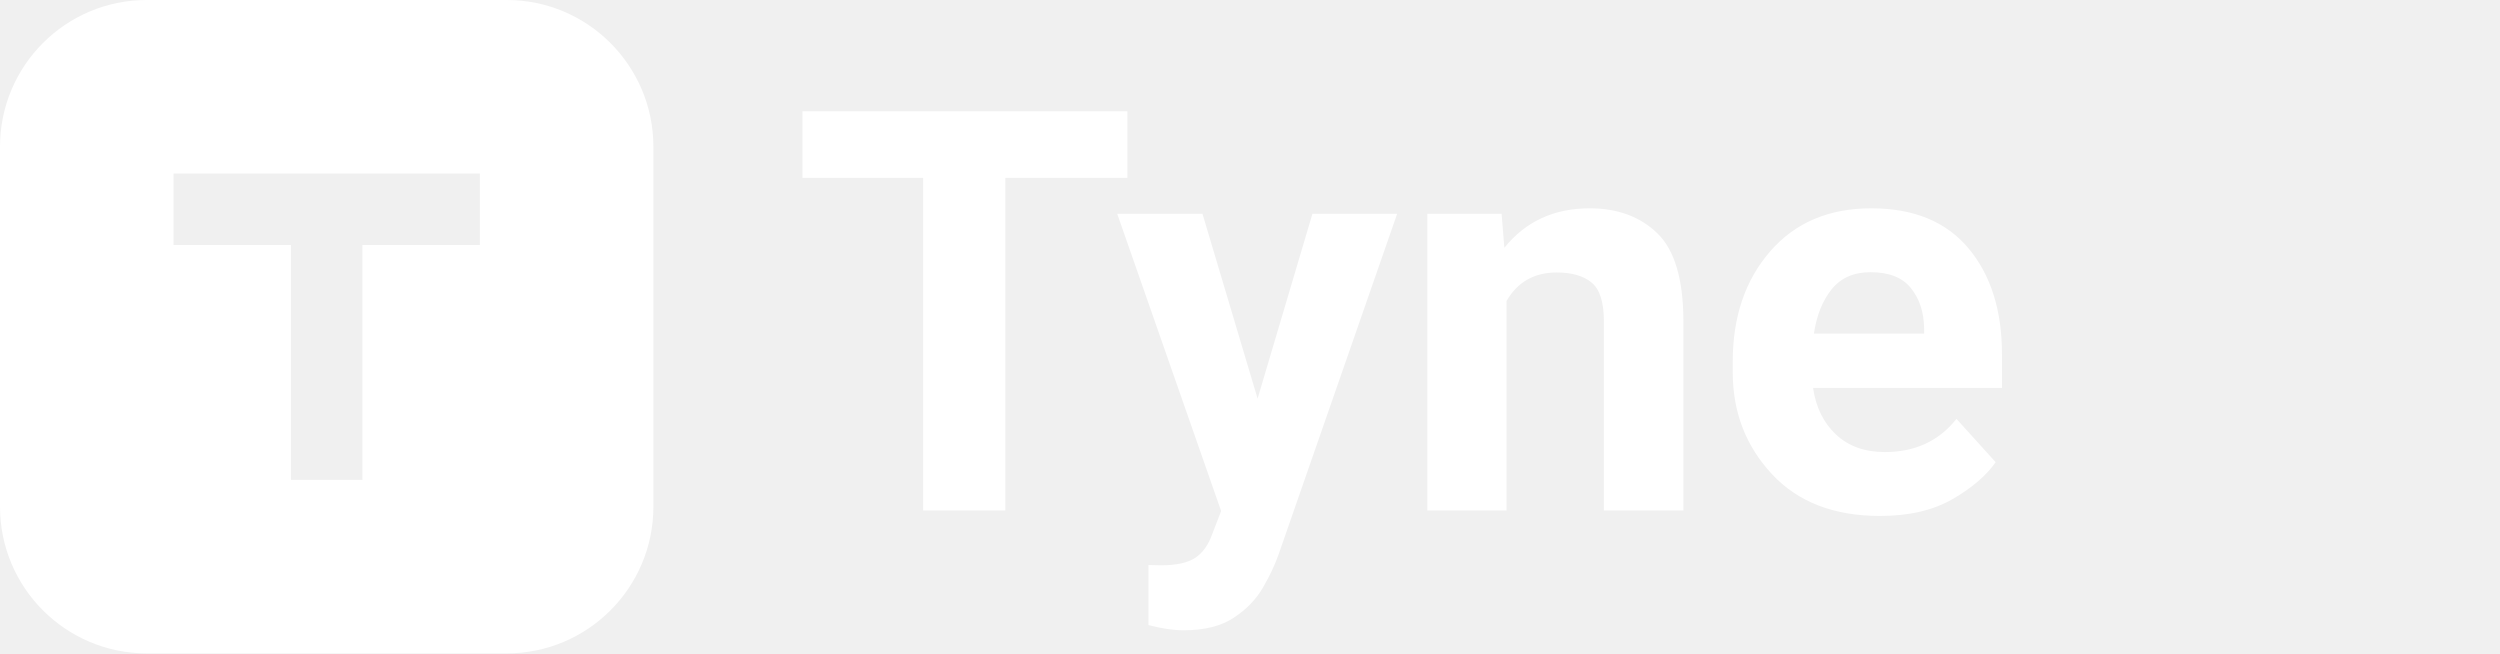
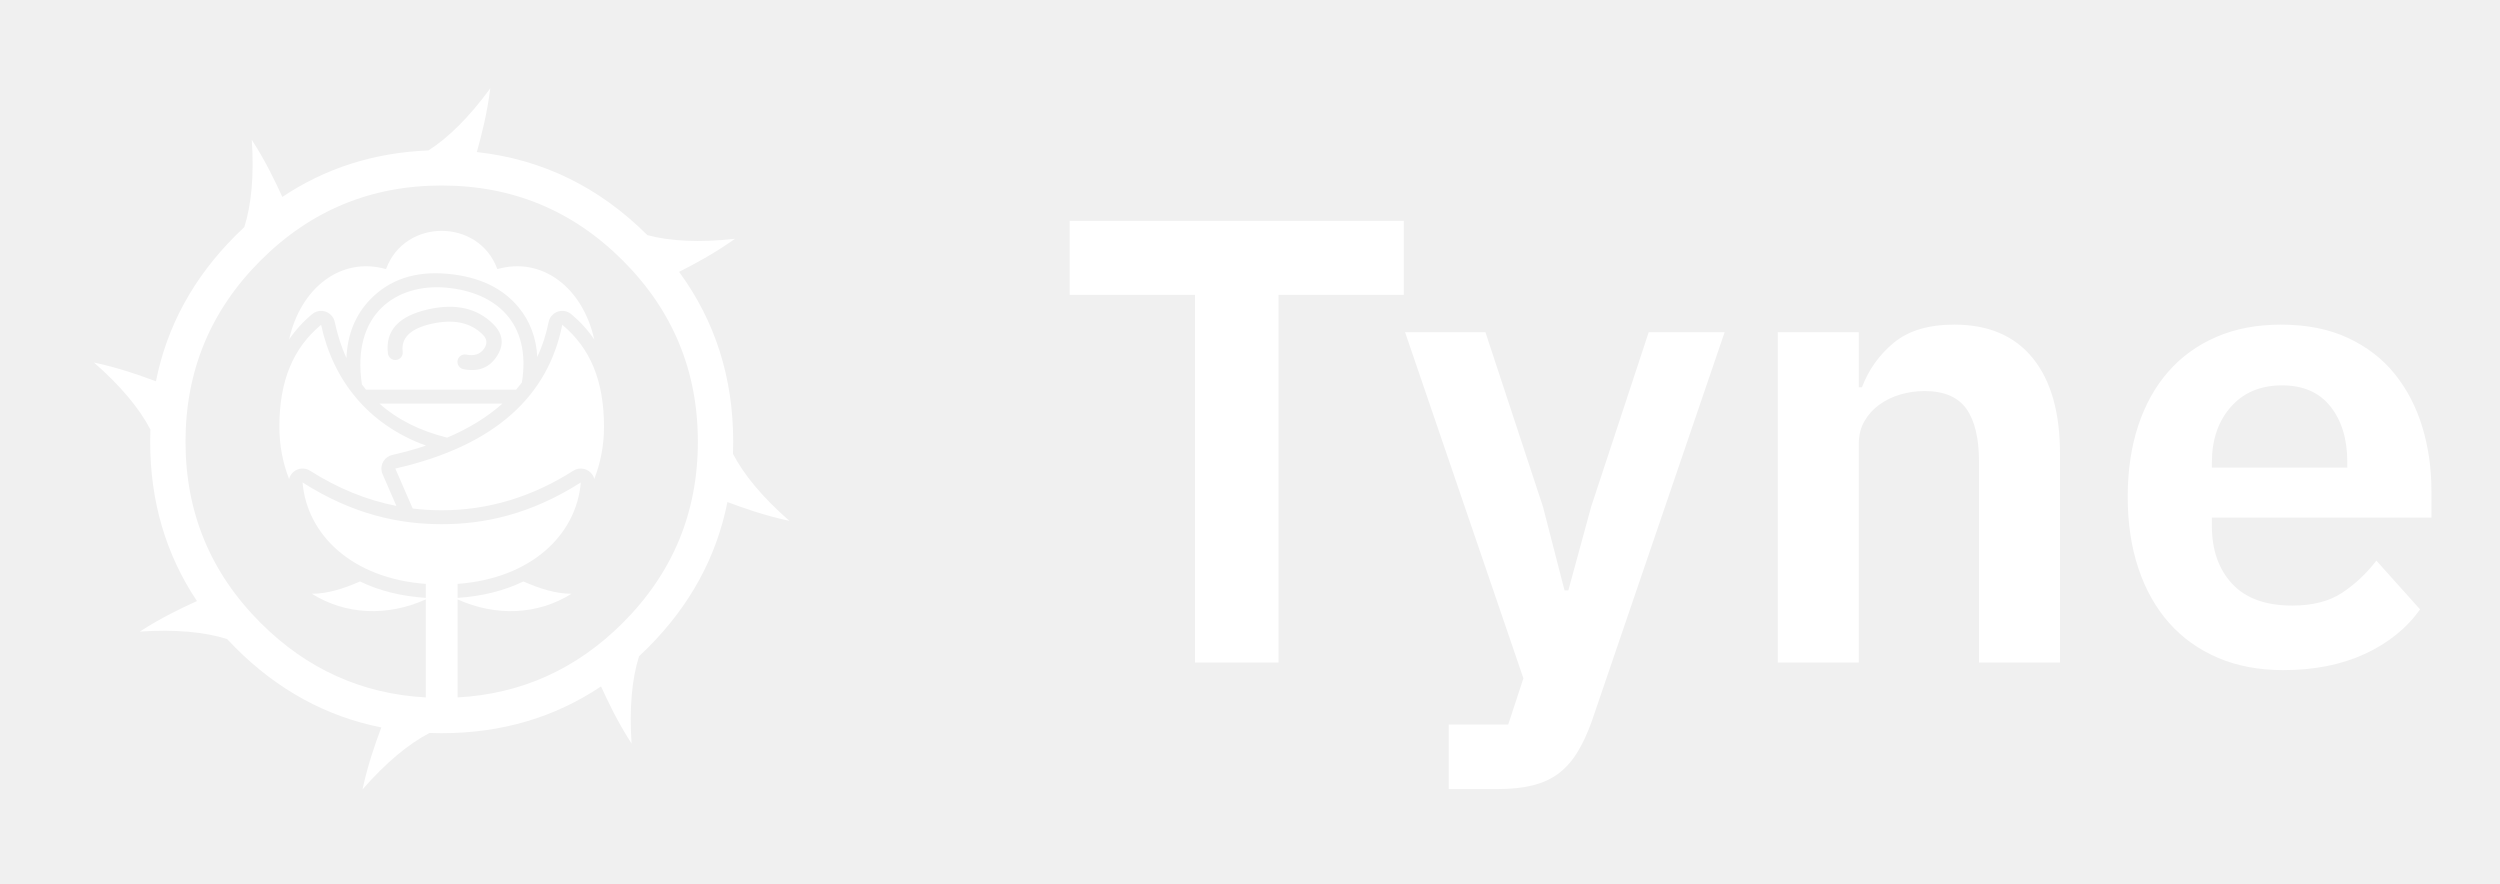
- <svg xmlns="http://www.w3.org/2000/svg" fill="none" viewBox="0 0 1959 512">
-   <path fill="white" fill-rule="evenodd" d="M115 0h282a115 115 0 0 1 115 115v282a115 115 0 0 1-115 115H115A115 115 0 0 1 0 397V115A115 115 0 0 1 115 0ZM136 136h240v56h-92v184h-56V192h-92z" />
-   <text x="620" y="400" fill="white" font-family="system-ui, -apple-system, 'Segoe UI', Roboto, sans-serif" font-size="440" font-weight="700">Tyne</text>
+ <svg xmlns="http://www.w3.org/2000/svg" fill="none" viewBox="0 0 1449 512">
+   <g transform="scale(5.12)">
+     <path fill="white" fill-rule="evenodd" d="M53.98 17.214Q65.074 18.435 73.285 26.616C75.833 27.306 79.176 27.484 83.207 27.031C80.792 28.746 78.592 29.897 76.877 30.777Q83 39.12 83 50Q83 50.693 82.975 51.376C84.189 53.72 86.315 56.302 89.368 58.965C86.482 58.345 84.153 57.504 82.347 56.835Q80.488 66.181 73.335 73.335Q72.844 73.825 72.344 74.29C71.545 76.805 71.223 80.135 71.498 84.177C69.895 81.697 68.843 79.456 68.04 77.706Q60.116 83 50 83Q49.307 83 48.624 82.975C46.28 84.189 43.698 86.315 41.035 89.368C41.655 86.482 42.496 84.153 43.165 82.347Q33.819 80.488 26.665 73.335Q26.175 72.844 25.71 72.344C23.195 71.545 19.865 71.223 15.823 71.498C18.303 69.895 20.544 68.843 22.294 68.04Q17 60.116 17 50Q17 49.307 17.025 48.624C15.811 46.28 13.685 43.698 10.632 41.035C13.518 41.655 15.847 42.496 17.653 43.165Q19.512 33.819 26.665 26.665Q27.156 26.175 27.656 25.71C28.455 23.195 28.777 19.865 28.502 15.823C30.105 18.303 31.157 20.544 31.96 22.294Q39.291 17.396 48.498 17.03C50.726 15.616 53.113 13.273 55.5 10C55.132 12.948 54.492 15.353 53.98 17.214ZM79 50Q79 37.988 70.506 29.494Q62.012 21 50 21Q37.988 21 29.494 29.494Q21 37.988 21 50Q21 62.012 29.494 70.506Q37.344 78.356 48.2 78.951L48.2 67.854C43.822 69.819 39.126 69.606 35.3 67.215C37.09 67.215 38.88 66.643 40.752 65.823Q44.024 67.406 48.2 67.682L48.2 66.099C39.82 65.476 34.741 60.505 34.25 54.615C40.025 58.29 45.275 59.34 50 59.34C54.725 59.34 59.975 58.29 65.75 54.615C65.259 60.504 60.18 65.476 51.8 66.099L51.8 67.682Q55.976 67.406 59.248 65.823C61.12 66.643 62.91 67.215 64.7 67.215C60.874 69.606 56.178 69.819 51.8 67.854L51.8 78.951Q62.656 78.356 70.506 70.506Q79 62.012 79 50ZM32.729 38.428C34.019 32.596 38.607 29.01 43.7 30.465C45.8 24.69 54.2 24.69 56.3 30.465C61.393 29.01 65.981 32.596 67.271 38.428Q66.185 36.827 64.658 35.555Q64.418 35.354 64.118 35.261Q63.819 35.168 63.507 35.196Q63.195 35.225 62.918 35.37Q62.641 35.516 62.44 35.757Q62.377 35.832 62.324 35.915Q62.271 35.997 62.229 36.086Q62.187 36.174 62.156 36.267Q62.125 36.36 62.106 36.456Q61.684 38.566 60.825 40.408Q60.64 37.127 58.695 34.776Q55.965 31.478 50.668 30.996Q45.194 30.499 41.911 33.899Q39.389 36.511 39.215 40.536Q38.367 38.663 37.89 36.435Q37.87 36.342 37.839 36.252Q37.808 36.162 37.766 36.076Q37.724 35.99 37.673 35.91Q37.621 35.83 37.56 35.757Q37.359 35.516 37.082 35.37Q36.805 35.225 36.493 35.196Q36.181 35.168 35.881 35.261Q35.582 35.354 35.342 35.555Q33.815 36.827 32.729 38.428ZM58.423 44.115L41.436 44.115Q41.199 43.829 40.975 43.53C39.747 35.545 44.886 32.052 50.525 32.565C56.084 33.07 60.184 36.495 59.078 43.306Q58.764 43.719 58.423 44.115ZM43.916 40.019Q43.435 36.17 48.435 35.027Q53.107 33.959 55.844 36.696Q57.538 38.39 56.211 40.381Q54.942 42.285 52.46 41.789Q52.379 41.772 52.303 41.741Q52.226 41.709 52.158 41.663Q52.089 41.617 52.03 41.558Q51.972 41.5 51.926 41.431Q51.88 41.362 51.849 41.286Q51.817 41.209 51.801 41.128Q51.785 41.047 51.785 40.964Q51.785 40.881 51.801 40.8Q51.834 40.636 51.927 40.498Q52.02 40.359 52.159 40.266Q52.298 40.173 52.462 40.141Q52.626 40.109 52.79 40.141Q54.168 40.417 54.814 39.449Q55.377 38.605 54.656 37.884Q52.576 35.804 48.809 36.665Q45.291 37.469 45.584 39.811Q45.594 39.893 45.588 39.975Q45.582 40.058 45.56 40.138Q45.538 40.217 45.501 40.291Q45.464 40.365 45.413 40.431Q45.362 40.496 45.3 40.55Q45.237 40.604 45.165 40.645Q45.093 40.686 45.015 40.712Q44.936 40.738 44.854 40.749Q44.772 40.759 44.69 40.753Q44.607 40.747 44.527 40.725Q44.448 40.703 44.374 40.666Q44.3 40.629 44.234 40.578Q44.169 40.527 44.115 40.465Q44.061 40.402 44.02 40.33Q43.979 40.258 43.953 40.18Q43.927 40.101 43.916 40.019ZM48.226 50.444C41.64 48.068 37.682 42.979 36.35 36.765C33.2 39.39 31.625 43.065 31.625 48.315C31.625 50.406 32.011 52.394 32.725 54.222Q32.786 53.985 32.916 53.777Q33.047 53.57 33.234 53.411Q33.422 53.253 33.648 53.16Q33.875 53.066 34.119 53.045Q34.247 53.035 34.375 53.045Q34.503 53.055 34.627 53.086Q34.752 53.117 34.87 53.167Q34.987 53.217 35.096 53.286Q39.799 56.279 44.873 57.272L43.306 53.668Q43.291 53.634 43.278 53.6Q43.265 53.566 43.253 53.531Q43.242 53.496 43.232 53.46Q43.222 53.425 43.214 53.389Q43.145 53.084 43.197 52.775Q43.25 52.466 43.417 52.201Q43.584 51.936 43.84 51.755Q44.095 51.574 44.401 51.504Q46.427 51.044 48.226 50.444ZM46.718 57.566L44.75 53.04C56.3 50.415 62.075 44.64 63.65 36.765C66.8 39.39 68.375 43.065 68.375 48.315C68.375 50.406 67.989 52.394 67.275 54.222Q67.26 54.162 67.24 54.104Q67.22 54.045 67.195 53.988Q67.17 53.931 67.141 53.877Q67.112 53.822 67.079 53.769Q66.911 53.505 66.654 53.325Q66.397 53.145 66.092 53.078Q65.786 53.01 65.477 53.064Q65.169 53.118 64.904 53.286Q57.866 57.765 50 57.765Q48.34 57.765 46.718 57.566ZM56.872 45.69Q54.321 47.971 50.618 49.543Q45.982 48.389 42.957 45.69L56.872 45.69Z" />
+   </g>
+   <path fill="white" transform="translate(610.46 384.00) scale(0.36676 -0.36676)" d="M356 581V0H224V581H26V698H554V581ZM941 522H1061L851 -93Q841 -121 828.5 -141.5Q816 -162 799.0 -175.0Q782 -188 758.0 -194.0Q734 -200 702 -200H625V-98H719L743 -25L556 522H683L774 246L808 114H814L850 246ZM1145 0V522H1273V435H1278Q1294 477 1328.5 505.5Q1363 534 1424 534Q1505 534 1548.0 481.0Q1591 428 1591 330V0H1463V317Q1463 373 1443.0 401.0Q1423 429 1377 429Q1357 429 1338.5 423.5Q1320 418 1305.5 407.5Q1291 397 1282.0 381.5Q1273 366 1273 345V0ZM1944 -12Q1886 -12 1840.5 7.5Q1795 27 1763.5 62.5Q1732 98 1715.0 148.5Q1698 199 1698 262Q1698 324 1714.5 374.0Q1731 424 1762.0 459.5Q1793 495 1838.0 514.5Q1883 534 1940 534Q2001 534 2046.0 513.0Q2091 492 2120.0 456.0Q2149 420 2163.5 372.5Q2178 325 2178 271V229H1831V216Q1831 159 1863.0 124.5Q1895 90 1958 90Q2006 90 2036.5 110.0Q2067 130 2091 161L2160 84Q2128 39 2072.5 13.5Q2017 -12 1944 -12ZM1942 438Q1891 438 1861.0 404.0Q1831 370 1831 316V308H2045V317Q2045 371 2018.5 404.5Q1992 438 1942 438Z" />
</svg>
